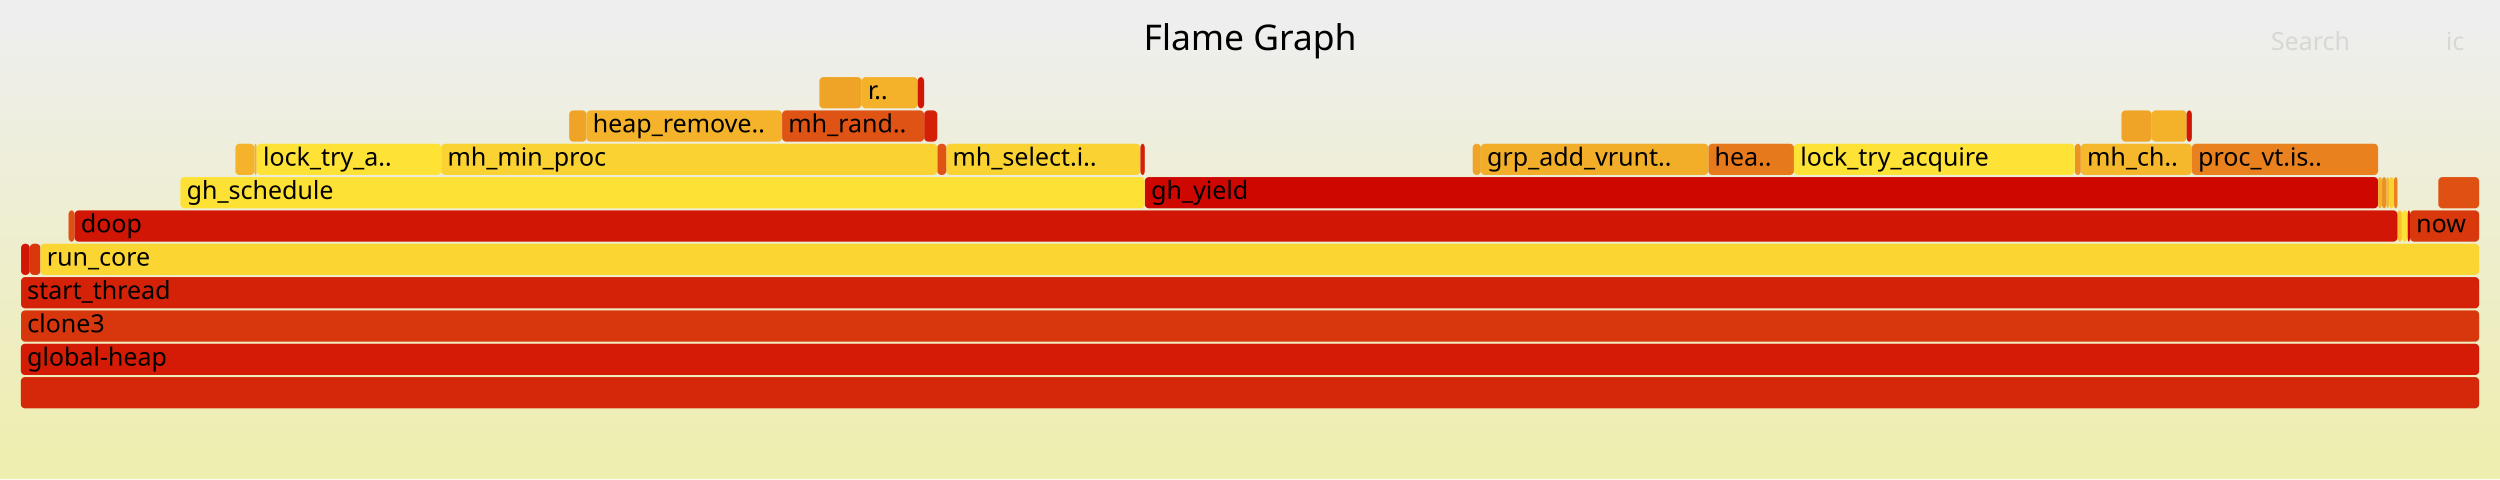
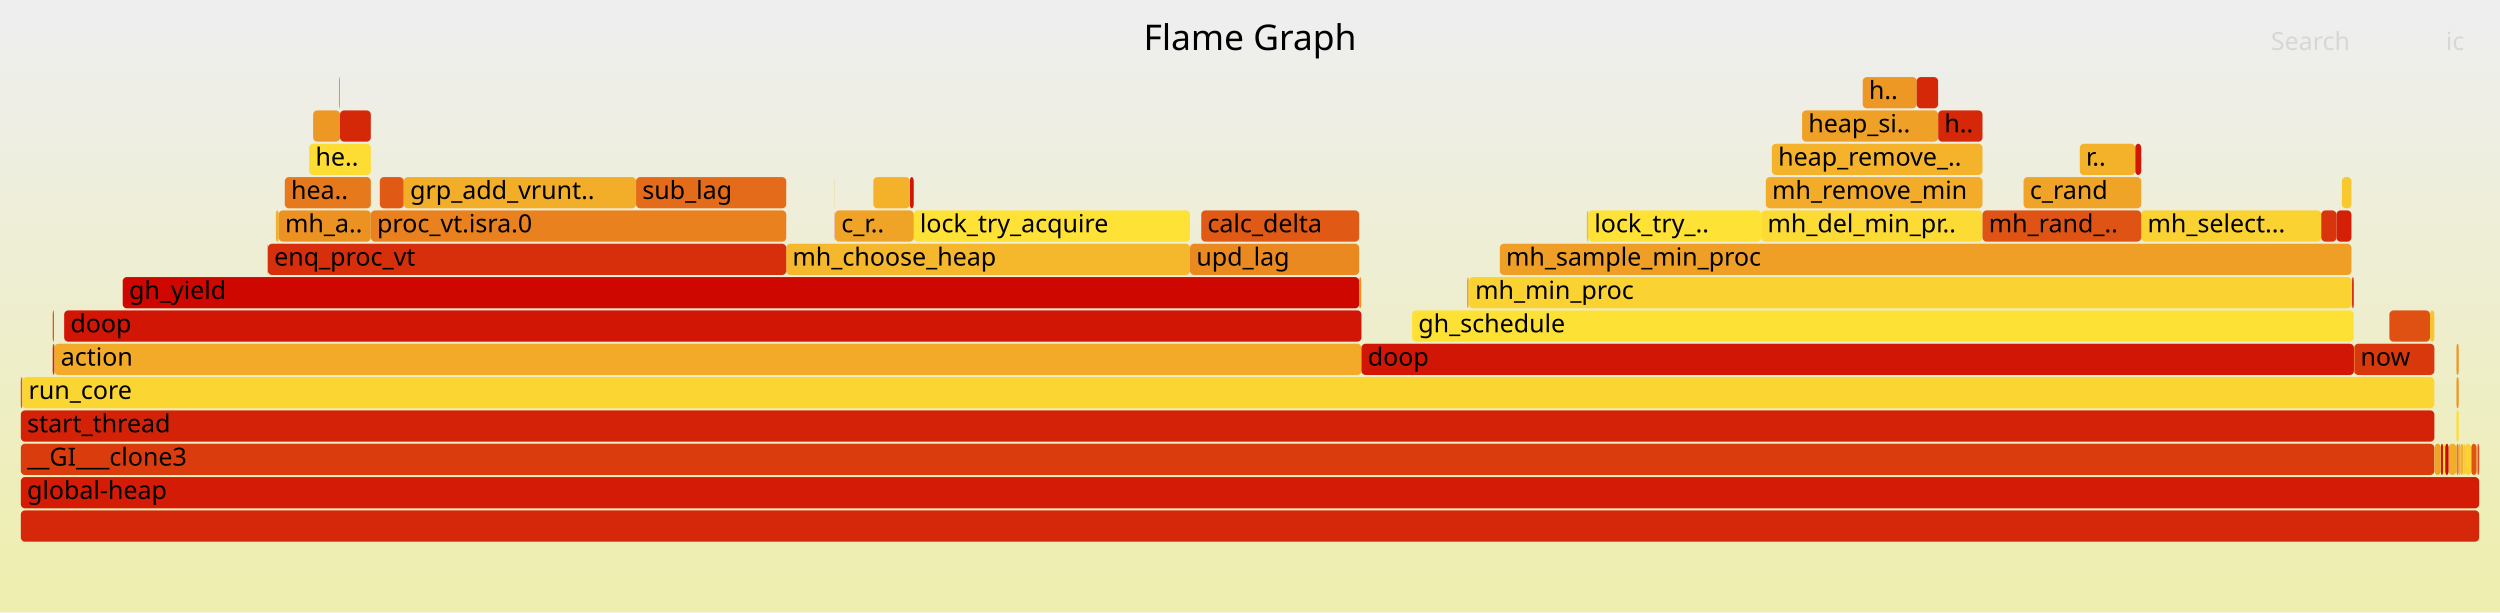
- <svg xmlns="http://www.w3.org/2000/svg" version="1.1" width="1200" height="230" viewBox="0 0 1200 230">
+ <svg xmlns="http://www.w3.org/2000/svg" version="1.1" width="1200" height="294" viewBox="0 0 1200 294">
  <defs>
    <linearGradient id="background" y1="0" y2="1" x1="0" x2="0">
      <stop stop-color="#eeeeee" offset="5%" />
      <stop stop-color="#eeeeb0" offset="95%" />
    </linearGradient>
  </defs>
  <style type="text/css">
	text { font-family:Verdana; font-size:12px; fill:rgb(0,0,0); }
	#search, #ignorecase { opacity:0.1; cursor:pointer; }
	#search:hover, #search.show, #ignorecase:hover, #ignorecase.show { opacity:1; }
	#subtitle { text-anchor:middle; font-color:rgb(160,160,160); }
	#title { text-anchor:middle; font-size:17px}
	#unzoom { cursor:pointer; }
	#frames &gt; *:hover { stroke:black; stroke-width:0.5; cursor:pointer; }
	.hide { display:none; }
	.parent { opacity:0.5; }
</style>
-   <rect x="0.0" y="0" width="1200.0" height="230.0" fill="url(#background)" />
+   <rect x="0.0" y="0" width="1200.0" height="294.0" fill="url(#background)" />
  <text id="title" x="600.00" y="24">Flame Graph</text>
-   <text id="details" x="10.00" y="213"> </text>
+   <text id="details" x="10.00" y="277"> </text>
  <text id="unzoom" x="10.00" y="24" class="hide">Reset Zoom</text>
  <text id="search" x="1090.00" y="24">Search</text>
  <text id="ignorecase" x="1174.00" y="24">ic</text>
-   <text id="matched" x="1090.00" y="213"> </text>
+   <text id="matched" x="1090.00" y="277"> </text>
  <g id="frames">
    <g>
-       <rect x="1152.9" y="101" width="2.8" height="15.0" fill="rgb(254,225,53)" rx="2" ry="2" />
-       <text x="1155.92" y="111.5" />
-     </g>
-     <g>
-       <rect x="10.1" y="117" width="4.2" height="15.0" fill="rgb(209,22,5)" rx="2" ry="2" />
-       <text x="13.06" y="127.5" />
-     </g>
-     <g>
-       <rect x="995.9" y="69" width="2.9" height="15.0" fill="rgb(236,146,35)" rx="2" ry="2" />
-       <text x="998.94" y="79.5" />
-     </g>
-     <g>
-       <rect x="820.0" y="69" width="41.1" height="15.0" fill="rgb(231,121,29)" rx="2" ry="2" />
-       <text x="822.96" y="79.5">hea..</text>
-     </g>
-     <g>
-       <rect x="1032.8" y="53" width="16.8" height="15.0" fill="rgb(243,178,42)" rx="2" ry="2" />
-       <text x="1035.82" y="63.5" />
-     </g>
-     <g>
-       <rect x="1145.5" y="85" width="1.2" height="15.0" fill="rgb(245,184,44)" rx="2" ry="2" />
-       <text x="1148.52" y="95.5" />
-     </g>
-     <g>
-       <rect x="1150.8" y="101" width="2.1" height="15.0" fill="rgb(248,197,47)" rx="2" ry="2" />
-       <text x="1153.83" y="111.5" />
-     </g>
-     <g>
-       <rect x="273.2" y="53" width="8.3" height="15.0" fill="rgb(240,164,39)" rx="2" ry="2" />
-       <text x="276.19" y="63.5" />
-     </g>
-     <g>
-       <rect x="1149.1" y="85" width="1.7" height="15.0" fill="rgb(233,129,30)" rx="2" ry="2" />
-       <text x="1152.06" y="95.5" />
-     </g>
-     <g>
-       <rect x="1143.3" y="85" width="2.2" height="15.0" fill="rgb(236,146,35)" rx="2" ry="2" />
-       <text x="1146.28" y="95.5" />
-     </g>
-     <g>
-       <rect x="454.2" y="69" width="93.2" height="15.0" fill="rgb(250,211,50)" rx="2" ry="2" />
-       <text x="457.18" y="79.5">mh_select.i..</text>
-     </g>
-     <g>
-       <rect x="10.0" y="165" width="1180.0" height="15.0" fill="rgb(211,27,6)" rx="2" ry="2" />
-       <text x="13.00" y="175.5">global-heap</text>
-     </g>
-     <g>
-       <rect x="1155.7" y="101" width="1.1" height="15.0" fill="rgb(206,7,1)" rx="2" ry="2" />
-       <text x="1158.68" y="111.5" />
-     </g>
-     <g>
-       <rect x="122.1" y="69" width="1.1" height="15.0" fill="rgb(243,176,42)" rx="2" ry="2" />
-       <text x="125.13" y="79.5" />
-     </g>
-     <g>
-       <rect x="1146.7" y="85" width="2.4" height="15.0" fill="rgb(250,210,50)" rx="2" ry="2" />
-       <text x="1149.70" y="95.5" />
-     </g>
-     <g>
-       <rect x="549.5" y="85" width="592.0" height="15.0" fill="rgb(206,7,1)" rx="2" ry="2" />
-       <text x="552.54" y="95.5">gh_yield</text>
-     </g>
-     <g>
-       <rect x="413.6" y="37" width="26.9" height="15.0" fill="rgb(243,178,42)" rx="2" ry="2" />
-       <text x="416.58" y="47.5">r..</text>
-     </g>
-     <g>
-       <rect x="861.1" y="69" width="134.8" height="15.0" fill="rgb(254,226,54)" rx="2" ry="2" />
-       <text x="864.14" y="79.5">lock_try_acquire</text>
-     </g>
-     <g>
-       <rect x="449.9" y="69" width="4.3" height="15.0" fill="rgb(223,84,20)" rx="2" ry="2" />
-       <text x="452.89" y="79.5" />
-     </g>
-     <g>
-       <rect x="1049.6" y="53" width="2.5" height="15.0" fill="rgb(209,22,5)" rx="2" ry="2" />
-       <text x="1052.62" y="63.5" />
-     </g>
-     <g>
-       <rect x="440.5" y="37" width="3.1" height="15.0" fill="rgb(209,22,5)" rx="2" ry="2" />
-       <text x="443.52" y="47.5" />
-     </g>
-     <g>
-       <rect x="211.8" y="69" width="238.1" height="15.0" fill="rgb(250,210,50)" rx="2" ry="2" />
-       <text x="214.79" y="79.5">mh_min_proc</text>
-     </g>
-     <g>
-       <rect x="14.3" y="117" width="5.1" height="15.0" fill="rgb(217,56,13)" rx="2" ry="2" />
-       <text x="17.32" y="127.5" />
-     </g>
-     <g>
-       <rect x="32.9" y="101" width="2.9" height="15.0" fill="rgb(222,81,19)" rx="2" ry="2" />
-       <text x="35.91" y="111.5" />
-     </g>
-     <g>
-       <rect x="393.3" y="37" width="20.3" height="15.0" fill="rgb(240,164,39)" rx="2" ry="2" />
-       <text x="396.34" y="47.5" />
-     </g>
-     <g>
-       <rect x="113.0" y="69" width="9.1" height="15.0" fill="rgb(244,179,42)" rx="2" ry="2" />
-       <text x="115.97" y="79.5" />
-     </g>
-     <g>
-       <rect x="86.6" y="85" width="462.9" height="15.0" fill="rgb(254,225,53)" rx="2" ry="2" />
-       <text x="89.58" y="95.5">gh_schedule</text>
-     </g>
-     <g>
-       <rect x="19.4" y="117" width="1170.6" height="15.0" fill="rgb(251,214,51)" rx="2" ry="2" />
-       <text x="22.45" y="127.5">run_core</text>
-     </g>
-     <g>
-       <rect x="547.4" y="69" width="2.1" height="15.0" fill="rgb(212,32,7)" rx="2" ry="2" />
-       <text x="550.41" y="79.5" />
-     </g>
-     <g>
-       <rect x="281.5" y="53" width="93.9" height="15.0" fill="rgb(244,179,42)" rx="2" ry="2" />
-       <text x="284.50" y="63.5">heap_remove..</text>
-     </g>
-     <g>
-       <rect x="10.1" y="149" width="1179.9" height="15.0" fill="rgb(216,54,12)" rx="2" ry="2" />
-       <text x="13.06" y="159.5">clone3</text>
-     </g>
-     <g>
-       <rect x="998.8" y="69" width="53.3" height="15.0" fill="rgb(245,184,44)" rx="2" ry="2" />
-       <text x="1001.78" y="79.5">mh_ch..</text>
-     </g>
-     <g>
-       <rect x="1052.1" y="69" width="89.4" height="15.0" fill="rgb(233,129,30)" rx="2" ry="2" />
-       <text x="1055.09" y="79.5">proc_vt.is..</text>
-     </g>
-     <g>
-       <rect x="1156.8" y="101" width="33.2" height="15.0" fill="rgb(217,56,13)" rx="2" ry="2" />
-       <text x="1159.76" y="111.5">now</text>
-     </g>
-     <g>
-       <rect x="706.9" y="69" width="3.9" height="15.0" fill="rgb(240,164,39)" rx="2" ry="2" />
-       <text x="709.89" y="79.5" />
-     </g>
-     <g>
-       <rect x="1170.4" y="85" width="19.6" height="15.0" fill="rgb(222,81,19)" rx="2" ry="2" />
-       <text x="1173.37" y="95.5" />
-     </g>
-     <g>
-       <rect x="1018.3" y="53" width="14.5" height="15.0" fill="rgb(240,164,39)" rx="2" ry="2" />
-       <text x="1021.35" y="63.5" />
-     </g>
-     <g>
-       <rect x="1141.5" y="85" width="1.8" height="15.0" fill="rgb(243,176,42)" rx="2" ry="2" />
-       <text x="1144.55" y="95.5" />
-     </g>
-     <g>
-       <rect x="10.1" y="133" width="1179.9" height="15.0" fill="rgb(212,34,8)" rx="2" ry="2" />
-       <text x="13.06" y="143.5">start_thread</text>
-     </g>
-     <g>
-       <rect x="10.0" y="181" width="1180.0" height="15.0" fill="rgb(213,39,9)" rx="2" ry="2" />
-       <text x="13.00" y="191.5" />
-     </g>
-     <g>
-       <rect x="443.6" y="53" width="6.3" height="15.0" fill="rgb(212,32,7)" rx="2" ry="2" />
-       <text x="446.59" y="63.5" />
-     </g>
-     <g>
-       <rect x="35.8" y="101" width="1115.0" height="15.0" fill="rgb(209,22,5)" rx="2" ry="2" />
-       <text x="38.82" y="111.5">doop</text>
-     </g>
-     <g>
-       <rect x="123.2" y="69" width="88.6" height="15.0" fill="rgb(254,226,54)" rx="2" ry="2" />
-       <text x="126.24" y="79.5">lock_try_a..</text>
-     </g>
-     <g>
-       <rect x="710.8" y="69" width="109.2" height="15.0" fill="rgb(242,174,41)" rx="2" ry="2" />
-       <text x="713.78" y="79.5">grp_add_vrunt..</text>
-     </g>
-     <g>
-       <rect x="375.4" y="53" width="68.2" height="15.0" fill="rgb(223,84,20)" rx="2" ry="2" />
-       <text x="378.37" y="63.5">mh_rand..</text>
+       <rect x="1188.7" y="213" width="0.2" height="15.0" fill="rgb(250,211,50)" rx="2" ry="2" />
+       <text x="1191.69" y="223.5" />
+     </g>
+     <g>
+       <rect x="400.7" y="101" width="0.1" height="15.0" fill="rgb(210,24,5)" rx="2" ry="2" />
+       <text x="403.67" y="111.5" />
+     </g>
+     <g>
+       <rect x="58.9" y="133" width="593.5" height="15.0" fill="rgb(206,7,1)" rx="2" ry="2" />
+       <text x="61.95" y="143.5">gh_yield</text>
+     </g>
+     <g>
+       <rect x="845.4" y="101" width="106.2" height="15.0" fill="rgb(252,219,52)" rx="2" ry="2" />
+       <text x="848.40" y="111.5">mh_del_min_pr..</text>
+     </g>
+     <g>
+       <rect x="1188.9" y="213" width="0.1" height="15.0" fill="rgb(217,56,13)" rx="2" ry="2" />
+       <text x="1191.88" y="223.5" />
+     </g>
+     <g>
+       <rect x="1189.5" y="213" width="0.5" height="15.0" fill="rgb(212,32,7)" rx="2" ry="2" />
+       <text x="1192.47" y="223.5" />
+     </g>
+     <g>
+       <rect x="1124.1" y="85" width="4.6" height="15.0" fill="rgb(248,200,47)" rx="2" ry="2" />
+       <text x="1127.06" y="95.5" />
+     </g>
+     <g>
+       <rect x="1128.7" y="133" width="0.3" height="15.0" fill="rgb(250,211,50)" rx="2" ry="2" />
+       <text x="1131.74" y="143.5" />
+     </g>
+     <g>
+       <rect x="1027.8" y="101" width="86.4" height="15.0" fill="rgb(250,211,50)" rx="2" ry="2" />
+       <text x="1030.81" y="111.5">mh_select...</text>
+     </g>
+     <g>
+       <rect x="1130.0" y="165" width="38.5" height="15.0" fill="rgb(217,56,13)" rx="2" ry="2" />
+       <text x="1133.03" y="175.5">now</text>
+     </g>
+     <g>
+       <rect x="705.1" y="133" width="423.6" height="15.0" fill="rgb(250,210,50)" rx="2" ry="2" />
+       <text x="708.07" y="143.5">mh_min_proc</text>
+     </g>
+     <g>
+       <rect x="1179.1" y="213" width="1.1" height="15.0" fill="rgb(231,121,29)" rx="2" ry="2" />
+       <text x="1182.08" y="223.5" />
+     </g>
+     <g>
+       <rect x="571.2" y="117" width="81.2" height="15.0" fill="rgb(234,137,32)" rx="2" ry="2" />
+       <text x="574.25" y="127.5">upd_lag</text>
+     </g>
+     <g>
+       <rect x="128.3" y="117" width="0.3" height="15.0" fill="rgb(240,164,39)" rx="2" ry="2" />
+       <text x="131.28" y="127.5" />
+     </g>
+     <g>
+       <rect x="30.8" y="149" width="622.7" height="15.0" fill="rgb(209,22,5)" rx="2" ry="2" />
+       <text x="33.80" y="159.5">doop</text>
+     </g>
+     <g>
+       <rect x="436.7" y="85" width="1.9" height="15.0" fill="rgb(209,22,5)" rx="2" ry="2" />
+       <text x="439.68" y="95.5" />
+     </g>
+     <g>
+       <rect x="1166.4" y="149" width="2.1" height="15.0" fill="rgb(248,197,47)" rx="2" ry="2" />
+       <text x="1169.40" y="159.5" />
+     </g>
+     <g>
+       <rect x="10.0" y="229" width="1180.0" height="15.0" fill="rgb(211,27,6)" rx="2" ry="2" />
+       <text x="13.00" y="239.5">global-heap</text>
+     </g>
+     <g>
+       <rect x="1121.5" y="101" width="7.2" height="15.0" fill="rgb(212,32,7)" rx="2" ry="2" />
+       <text x="1124.53" y="111.5" />
+     </g>
+     <g>
+       <rect x="419.2" y="85" width="17.5" height="15.0" fill="rgb(243,178,42)" rx="2" ry="2" />
+       <text x="422.18" y="95.5" />
+     </g>
+     <g>
+       <rect x="704.4" y="133" width="0.2" height="15.0" fill="rgb(210,24,5)" rx="2" ry="2" />
+       <text x="707.44" y="143.5" />
+     </g>
+     <g>
+       <rect x="1171.6" y="213" width="1.1" height="15.0" fill="rgb(209,22,5)" rx="2" ry="2" />
+       <text x="1174.63" y="223.5" />
+     </g>
+     <g>
+       <rect x="1175.3" y="213" width="3.8" height="15.0" fill="rgb(242,174,41)" rx="2" ry="2" />
+       <text x="1178.31" y="223.5" />
+     </g>
+     <g>
+       <rect x="677.8" y="149" width="452.0" height="15.0" fill="rgb(254,225,53)" rx="2" ry="2" />
+       <text x="680.78" y="159.5">gh_schedule</text>
+     </g>
+     <g>
+       <rect x="1172.7" y="213" width="1.0" height="15.0" fill="rgb(254,225,53)" rx="2" ry="2" />
+       <text x="1175.68" y="223.5" />
+     </g>
+     <g>
+       <rect x="951.6" y="101" width="76.2" height="15.0" fill="rgb(223,84,20)" rx="2" ry="2" />
+       <text x="954.61" y="111.5">mh_rand_..</text>
+     </g>
+     <g>
+       <rect x="761.7" y="101" width="0.4" height="15.0" fill="rgb(240,164,39)" rx="2" ry="2" />
+       <text x="764.65" y="111.5" />
+     </g>
+     <g>
+       <rect x="930.3" y="53" width="21.3" height="15.0" fill="rgb(213,40,9)" rx="2" ry="2" />
+       <text x="933.28" y="63.5">h..</text>
+     </g>
+     <g>
+       <rect x="10.0" y="245" width="1180.0" height="15.0" fill="rgb(213,39,9)" rx="2" ry="2" />
+       <text x="13.00" y="255.5" />
+     </g>
+     <g>
+       <rect x="178.0" y="101" width="199.4" height="15.0" fill="rgb(233,129,30)" rx="2" ry="2" />
+       <text x="180.98" y="111.5">proc_vt.isra.0</text>
+     </g>
+     <g>
+       <rect x="847.6" y="85" width="104.0" height="15.0" fill="rgb(242,172,41)" rx="2" ry="2" />
+       <text x="850.61" y="95.5">mh_remove_min</text>
+     </g>
+     <g>
+       <rect x="10.0" y="181" width="0.4" height="15.0" fill="rgb(209,22,5)" rx="2" ry="2" />
+       <text x="13.04" y="191.5" />
+     </g>
+     <g>
+       <rect x="1186.2" y="213" width="2.5" height="15.0" fill="rgb(223,84,20)" rx="2" ry="2" />
+       <text x="1189.21" y="223.5" />
+     </g>
+     <g>
+       <rect x="1179.1" y="197" width="1.1" height="15.0" fill="rgb(253,220,52)" rx="2" ry="2" />
+       <text x="1182.08" y="207.5" />
+     </g>
+     <g>
+       <rect x="1179.1" y="165" width="1.1" height="15.0" fill="rgb(237,151,36)" rx="2" ry="2" />
+       <text x="1182.11" y="175.5" />
+     </g>
+     <g>
+       <rect x="25.3" y="149" width="0.6" height="15.0" fill="rgb(222,81,19)" rx="2" ry="2" />
+       <text x="28.32" y="159.5" />
+     </g>
+     <g>
+       <rect x="136.7" y="85" width="41.3" height="15.0" fill="rgb(231,121,29)" rx="2" ry="2" />
+       <text x="139.69" y="95.5">hea..</text>
+     </g>
+     <g>
+       <rect x="400.7" y="85" width="0.1" height="15.0" fill="rgb(243,178,42)" rx="2" ry="2" />
+       <text x="403.67" y="95.5" />
+     </g>
+     <g>
+       <rect x="1182.5" y="213" width="0.2" height="15.0" fill="rgb(236,146,35)" rx="2" ry="2" />
+       <text x="1185.50" y="223.5" />
+     </g>
+     <g>
+       <rect x="1024.9" y="69" width="2.9" height="15.0" fill="rgb(209,22,5)" rx="2" ry="2" />
+       <text x="1027.88" y="79.5" />
+     </g>
+     <g>
+       <rect x="10.0" y="213" width="1158.5" height="15.0" fill="rgb(218,60,14)" rx="2" ry="2" />
+       <text x="13.04" y="223.5">__GI___clone3</text>
+     </g>
+     <g>
+       <rect x="762.3" y="101" width="83.1" height="15.0" fill="rgb(254,226,54)" rx="2" ry="2" />
+       <text x="765.28" y="111.5">lock_try_..</text>
+     </g>
+     <g>
+       <rect x="894.1" y="37" width="25.9" height="15.0" fill="rgb(237,151,36)" rx="2" ry="2" />
+       <text x="897.08" y="47.5">h..</text>
+     </g>
+     <g>
+       <rect x="10.4" y="181" width="0.3" height="15.0" fill="rgb(217,56,13)" rx="2" ry="2" />
+       <text x="13.42" y="191.5" />
+     </g>
+     <g>
+       <rect x="1173.7" y="213" width="1.6" height="15.0" fill="rgb(206,7,1)" rx="2" ry="2" />
+       <text x="1176.75" y="223.5" />
+     </g>
+     <g>
+       <rect x="10.7" y="181" width="1157.8" height="15.0" fill="rgb(251,214,51)" rx="2" ry="2" />
+       <text x="13.70" y="191.5">run_core</text>
+     </g>
+     <g>
+       <rect x="10.0" y="197" width="1158.5" height="15.0" fill="rgb(212,34,8)" rx="2" ry="2" />
+       <text x="13.04" y="207.5">start_thread</text>
+     </g>
+     <g>
+       <rect x="1180.2" y="213" width="0.9" height="15.0" fill="rgb(244,179,42)" rx="2" ry="2" />
+       <text x="1183.18" y="223.5" />
+     </g>
+     <g>
+       <rect x="1114.2" y="101" width="7.3" height="15.0" fill="rgb(216,53,12)" rx="2" ry="2" />
+       <text x="1117.16" y="111.5" />
+     </g>
+     <g>
+       <rect x="920.0" y="37" width="10.3" height="15.0" fill="rgb(213,40,9)" rx="2" ry="2" />
+       <text x="923.04" y="47.5" />
+     </g>
+     <g>
+       <rect x="1189.3" y="213" width="0.2" height="15.0" fill="rgb(243,178,42)" rx="2" ry="2" />
+       <text x="1192.28" y="223.5" />
+     </g>
+     <g>
+       <rect x="762.1" y="101" width="0.2" height="15.0" fill="rgb(243,176,42)" rx="2" ry="2" />
+       <text x="765.12" y="111.5" />
+     </g>
+     <g>
+       <rect x="1182.7" y="213" width="0.4" height="15.0" fill="rgb(245,184,44)" rx="2" ry="2" />
+       <text x="1185.66" y="223.5" />
+     </g>
+     <g>
+       <rect x="148.4" y="69" width="29.6" height="15.0" fill="rgb(253,220,52)" rx="2" ry="2" />
+       <text x="151.43" y="79.5">he..</text>
+     </g>
+     <g>
+       <rect x="1168.6" y="213" width="3.0" height="15.0" fill="rgb(240,164,39)" rx="2" ry="2" />
+       <text x="1171.55" y="223.5" />
+     </g>
+     <g>
+       <rect x="26.1" y="165" width="627.4" height="15.0" fill="rgb(242,170,40)" rx="2" ry="2" />
+       <text x="29.15" y="175.5">action</text>
+     </g>
+     <g>
+       <rect x="150.3" y="53" width="12.9" height="15.0" fill="rgb(237,151,36)" rx="2" ry="2" />
+       <text x="153.32" y="63.5" />
+     </g>
+     <g>
+       <rect x="1146.9" y="149" width="19.5" height="15.0" fill="rgb(222,81,19)" rx="2" ry="2" />
+       <text x="1149.94" y="159.5" />
+     </g>
+     <g>
+       <rect x="377.4" y="117" width="193.8" height="15.0" fill="rgb(245,184,44)" rx="2" ry="2" />
+       <text x="380.37" y="127.5">mh_choose_heap</text>
+     </g>
+     <g>
+       <rect x="1182.3" y="213" width="0.2" height="15.0" fill="rgb(254,226,54)" rx="2" ry="2" />
+       <text x="1185.30" y="223.5" />
+     </g>
+     <g>
+       <rect x="1179.1" y="181" width="1.1" height="15.0" fill="rgb(237,151,36)" rx="2" ry="2" />
+       <text x="1182.11" y="191.5" />
+     </g>
+     <g>
+       <rect x="1129.0" y="133" width="0.8" height="15.0" fill="rgb(212,32,7)" rx="2" ry="2" />
+       <text x="1131.97" y="143.5" />
+     </g>
+     <g>
+       <rect x="132.4" y="101" width="1.4" height="15.0" fill="rgb(243,176,42)" rx="2" ry="2" />
+       <text x="135.40" y="111.5" />
+     </g>
+     <g>
+       <rect x="998.3" y="69" width="26.6" height="15.0" fill="rgb(243,178,42)" rx="2" ry="2" />
+       <text x="1001.27" y="79.5">r..</text>
+     </g>
+     <g>
+       <rect x="1189.0" y="213" width="0.3" height="15.0" fill="rgb(233,129,30)" rx="2" ry="2" />
+       <text x="1192.00" y="223.5" />
+     </g>
+     <g>
+       <rect x="576.6" y="101" width="75.8" height="15.0" fill="rgb(224,89,21)" rx="2" ry="2" />
+       <text x="579.56" y="111.5">calc_delta</text>
+     </g>
+     <g>
+       <rect x="438.6" y="101" width="132.6" height="15.0" fill="rgb(254,226,54)" rx="2" ry="2" />
+       <text x="441.55" y="111.5">lock_try_acquire</text>
+     </g>
+     <g>
+       <rect x="182.3" y="85" width="11.5" height="15.0" fill="rgb(224,89,21)" rx="2" ry="2" />
+       <text x="185.29" y="95.5" />
+     </g>
+     <g>
+       <rect x="850.5" y="69" width="101.1" height="15.0" fill="rgb(244,179,42)" rx="2" ry="2" />
+       <text x="853.52" y="79.5">heap_remove_..</text>
+     </g>
+     <g>
+       <rect x="1181.1" y="213" width="1.2" height="15.0" fill="rgb(243,176,42)" rx="2" ry="2" />
+       <text x="1184.13" y="223.5" />
+     </g>
+     <g>
+       <rect x="704.9" y="133" width="0.2" height="15.0" fill="rgb(243,176,42)" rx="2" ry="2" />
+       <text x="707.87" y="143.5" />
+     </g>
+     <g>
+       <rect x="25.3" y="165" width="0.6" height="15.0" fill="rgb(210,24,5)" rx="2" ry="2" />
+       <text x="28.32" y="175.5" />
+     </g>
+     <g>
+       <rect x="652.4" y="133" width="1.0" height="15.0" fill="rgb(236,146,35)" rx="2" ry="2" />
+       <text x="655.43" y="143.5" />
+     </g>
+     <g>
+       <rect x="25.9" y="165" width="0.2" height="15.0" fill="rgb(222,81,19)" rx="2" ry="2" />
+       <text x="28.91" y="175.5" />
+     </g>
+     <g>
+       <rect x="162.7" y="37" width="0.5" height="15.0" fill="rgb(237,151,36)" rx="2" ry="2" />
+       <text x="165.73" y="47.5" />
+     </g>
+     <g>
+       <rect x="1183.1" y="213" width="3.1" height="15.0" fill="rgb(250,210,50)" rx="2" ry="2" />
+       <text x="1186.06" y="223.5" />
+     </g>
+     <g>
+       <rect x="1129.9" y="165" width="0.1" height="15.0" fill="rgb(254,225,53)" rx="2" ry="2" />
+       <text x="1132.91" y="175.5" />
+     </g>
+     <g>
+       <rect x="163.2" y="53" width="14.8" height="15.0" fill="rgb(213,40,9)" rx="2" ry="2" />
+       <text x="166.20" y="63.5" />
+     </g>
+     <g>
+       <rect x="133.8" y="101" width="44.2" height="15.0" fill="rgb(236,146,35)" rx="2" ry="2" />
+       <text x="136.82" y="111.5">mh_a..</text>
+     </g>
+     <g>
+       <rect x="128.6" y="117" width="248.8" height="15.0" fill="rgb(215,46,11)" rx="2" ry="2" />
+       <text x="131.60" y="127.5">enq_proc_vt</text>
+     </g>
+     <g>
+       <rect x="719.9" y="117" width="408.8" height="15.0" fill="rgb(239,159,38)" rx="2" ry="2" />
+       <text x="722.90" y="127.5">mh_sample_min_proc</text>
+     </g>
+     <g>
+       <rect x="704.6" y="133" width="0.3" height="15.0" fill="rgb(244,179,42)" rx="2" ry="2" />
+       <text x="707.60" y="143.5" />
+     </g>
+     <g>
+       <rect x="305.3" y="85" width="72.1" height="15.0" fill="rgb(228,107,25)" rx="2" ry="2" />
+       <text x="308.30" y="95.5">sub_lag</text>
+     </g>
+     <g>
+       <rect x="400.8" y="101" width="37.8" height="15.0" fill="rgb(240,164,39)" rx="2" ry="2" />
+       <text x="403.83" y="111.5">c_r..</text>
+     </g>
+     <g>
+       <rect x="865.0" y="53" width="65.3" height="15.0" fill="rgb(239,160,38)" rx="2" ry="2" />
+       <text x="868.00" y="63.5">heap_si..</text>
+     </g>
+     <g>
+       <rect x="653.5" y="165" width="476.4" height="15.0" fill="rgb(209,22,5)" rx="2" ry="2" />
+       <text x="656.53" y="175.5">doop</text>
+     </g>
+     <g>
+       <rect x="193.8" y="85" width="111.5" height="15.0" fill="rgb(242,174,41)" rx="2" ry="2" />
+       <text x="196.85" y="95.5">grp_add_vrunt..</text>
+     </g>
+     <g>
+       <rect x="971.3" y="85" width="56.5" height="15.0" fill="rgb(240,164,39)" rx="2" ry="2" />
+       <text x="974.34" y="95.5">c_rand</text>
    </g>
  </g>
</svg>
